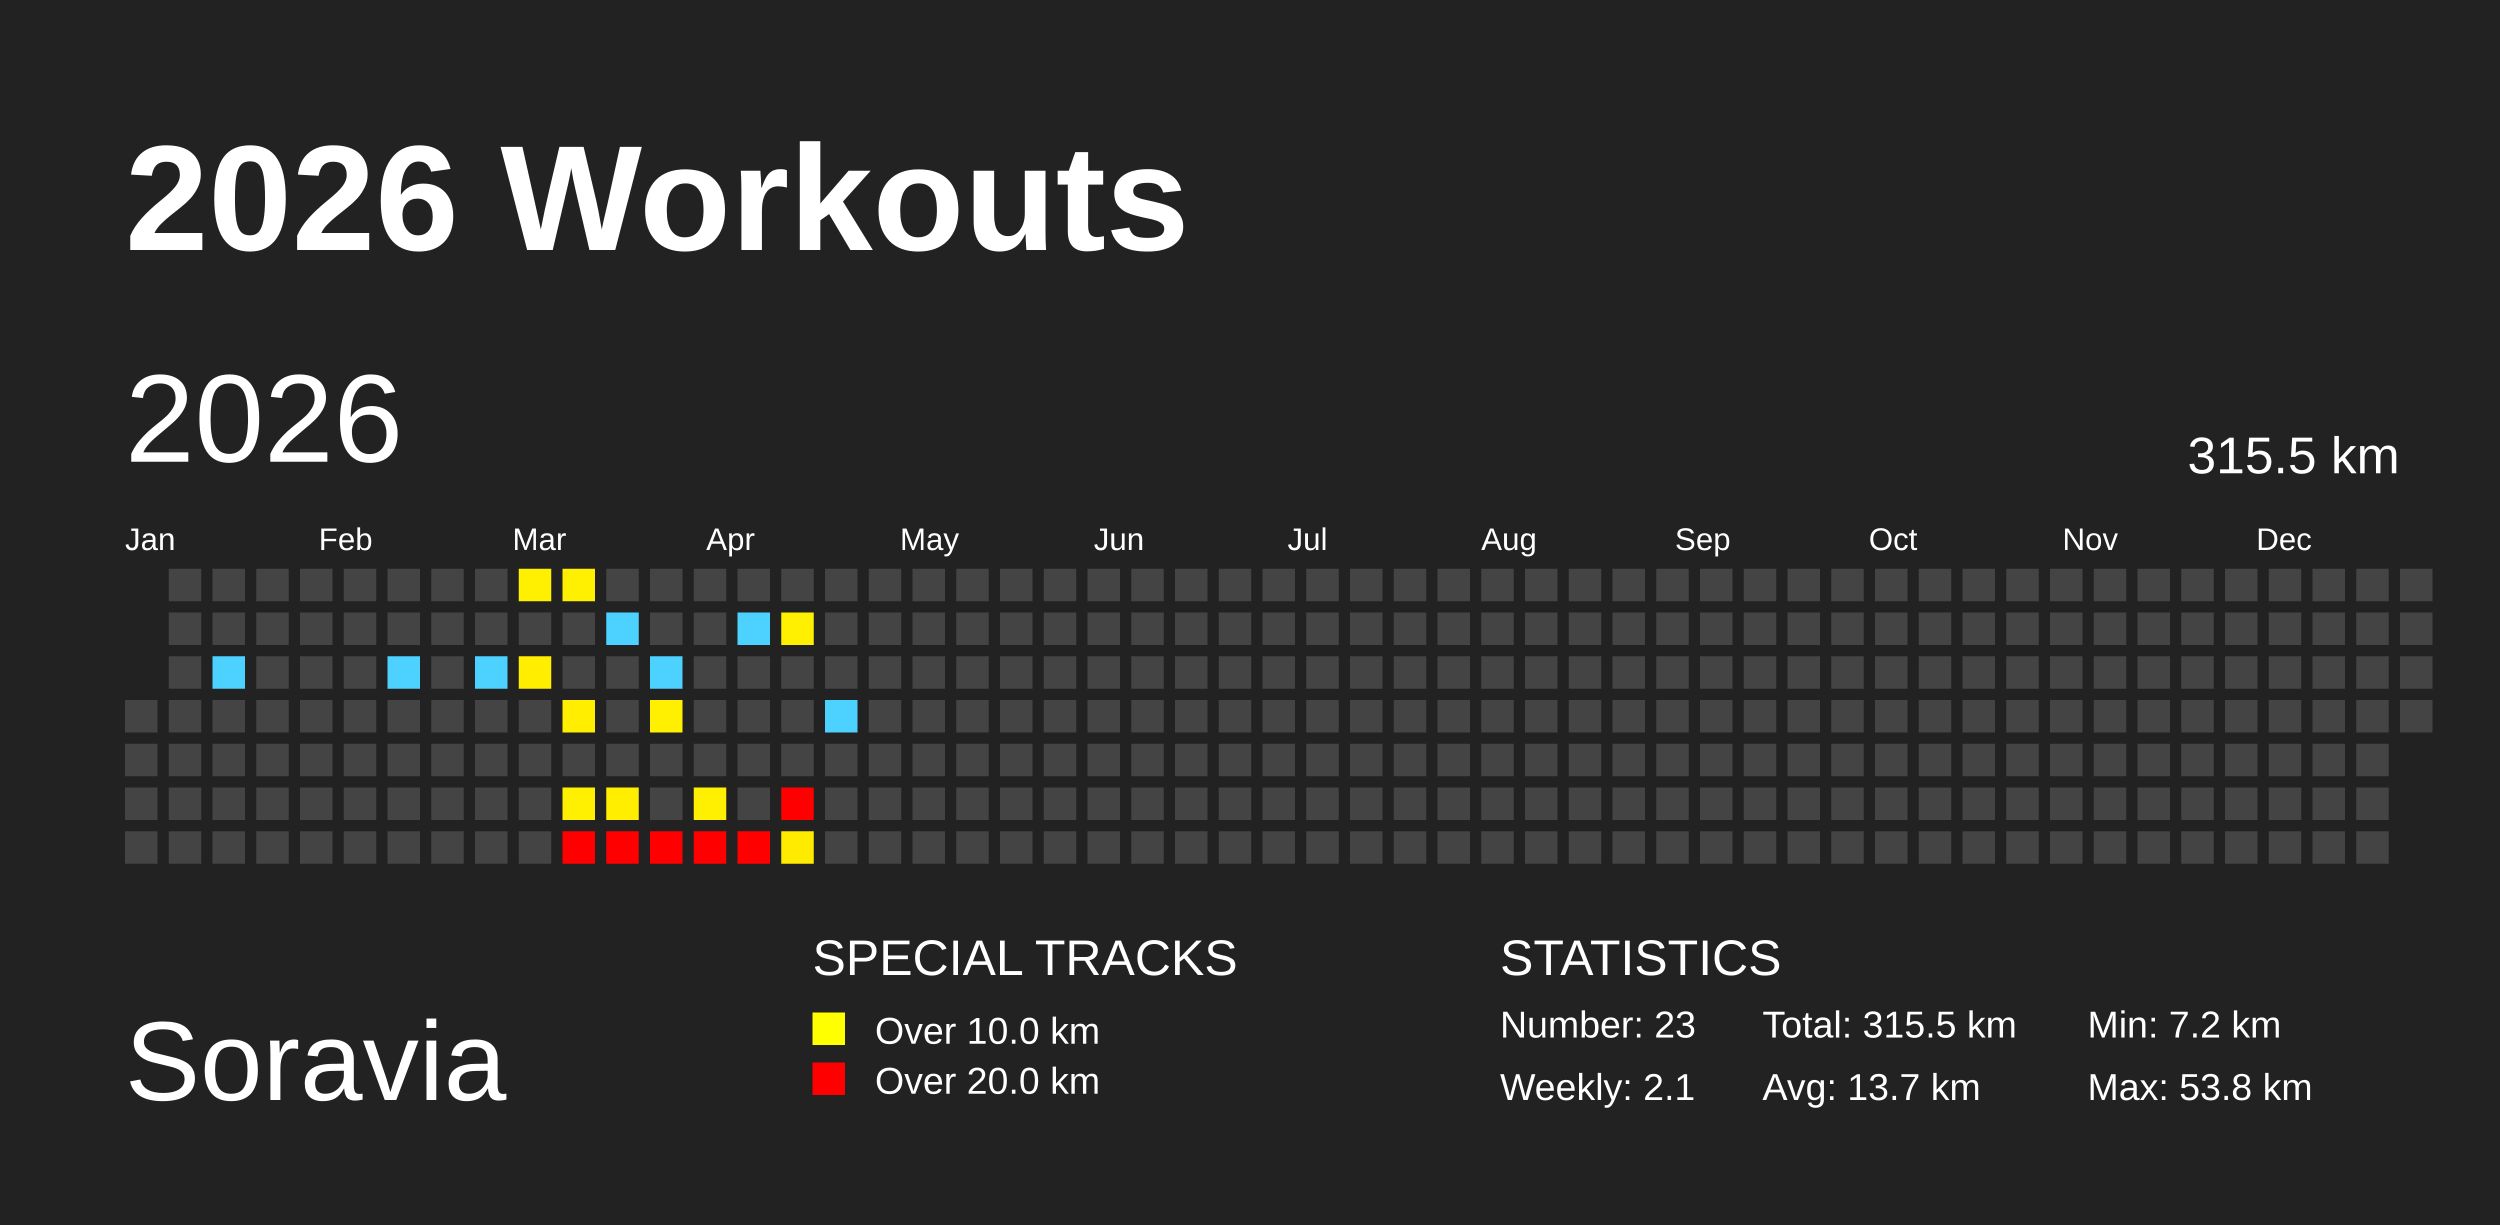
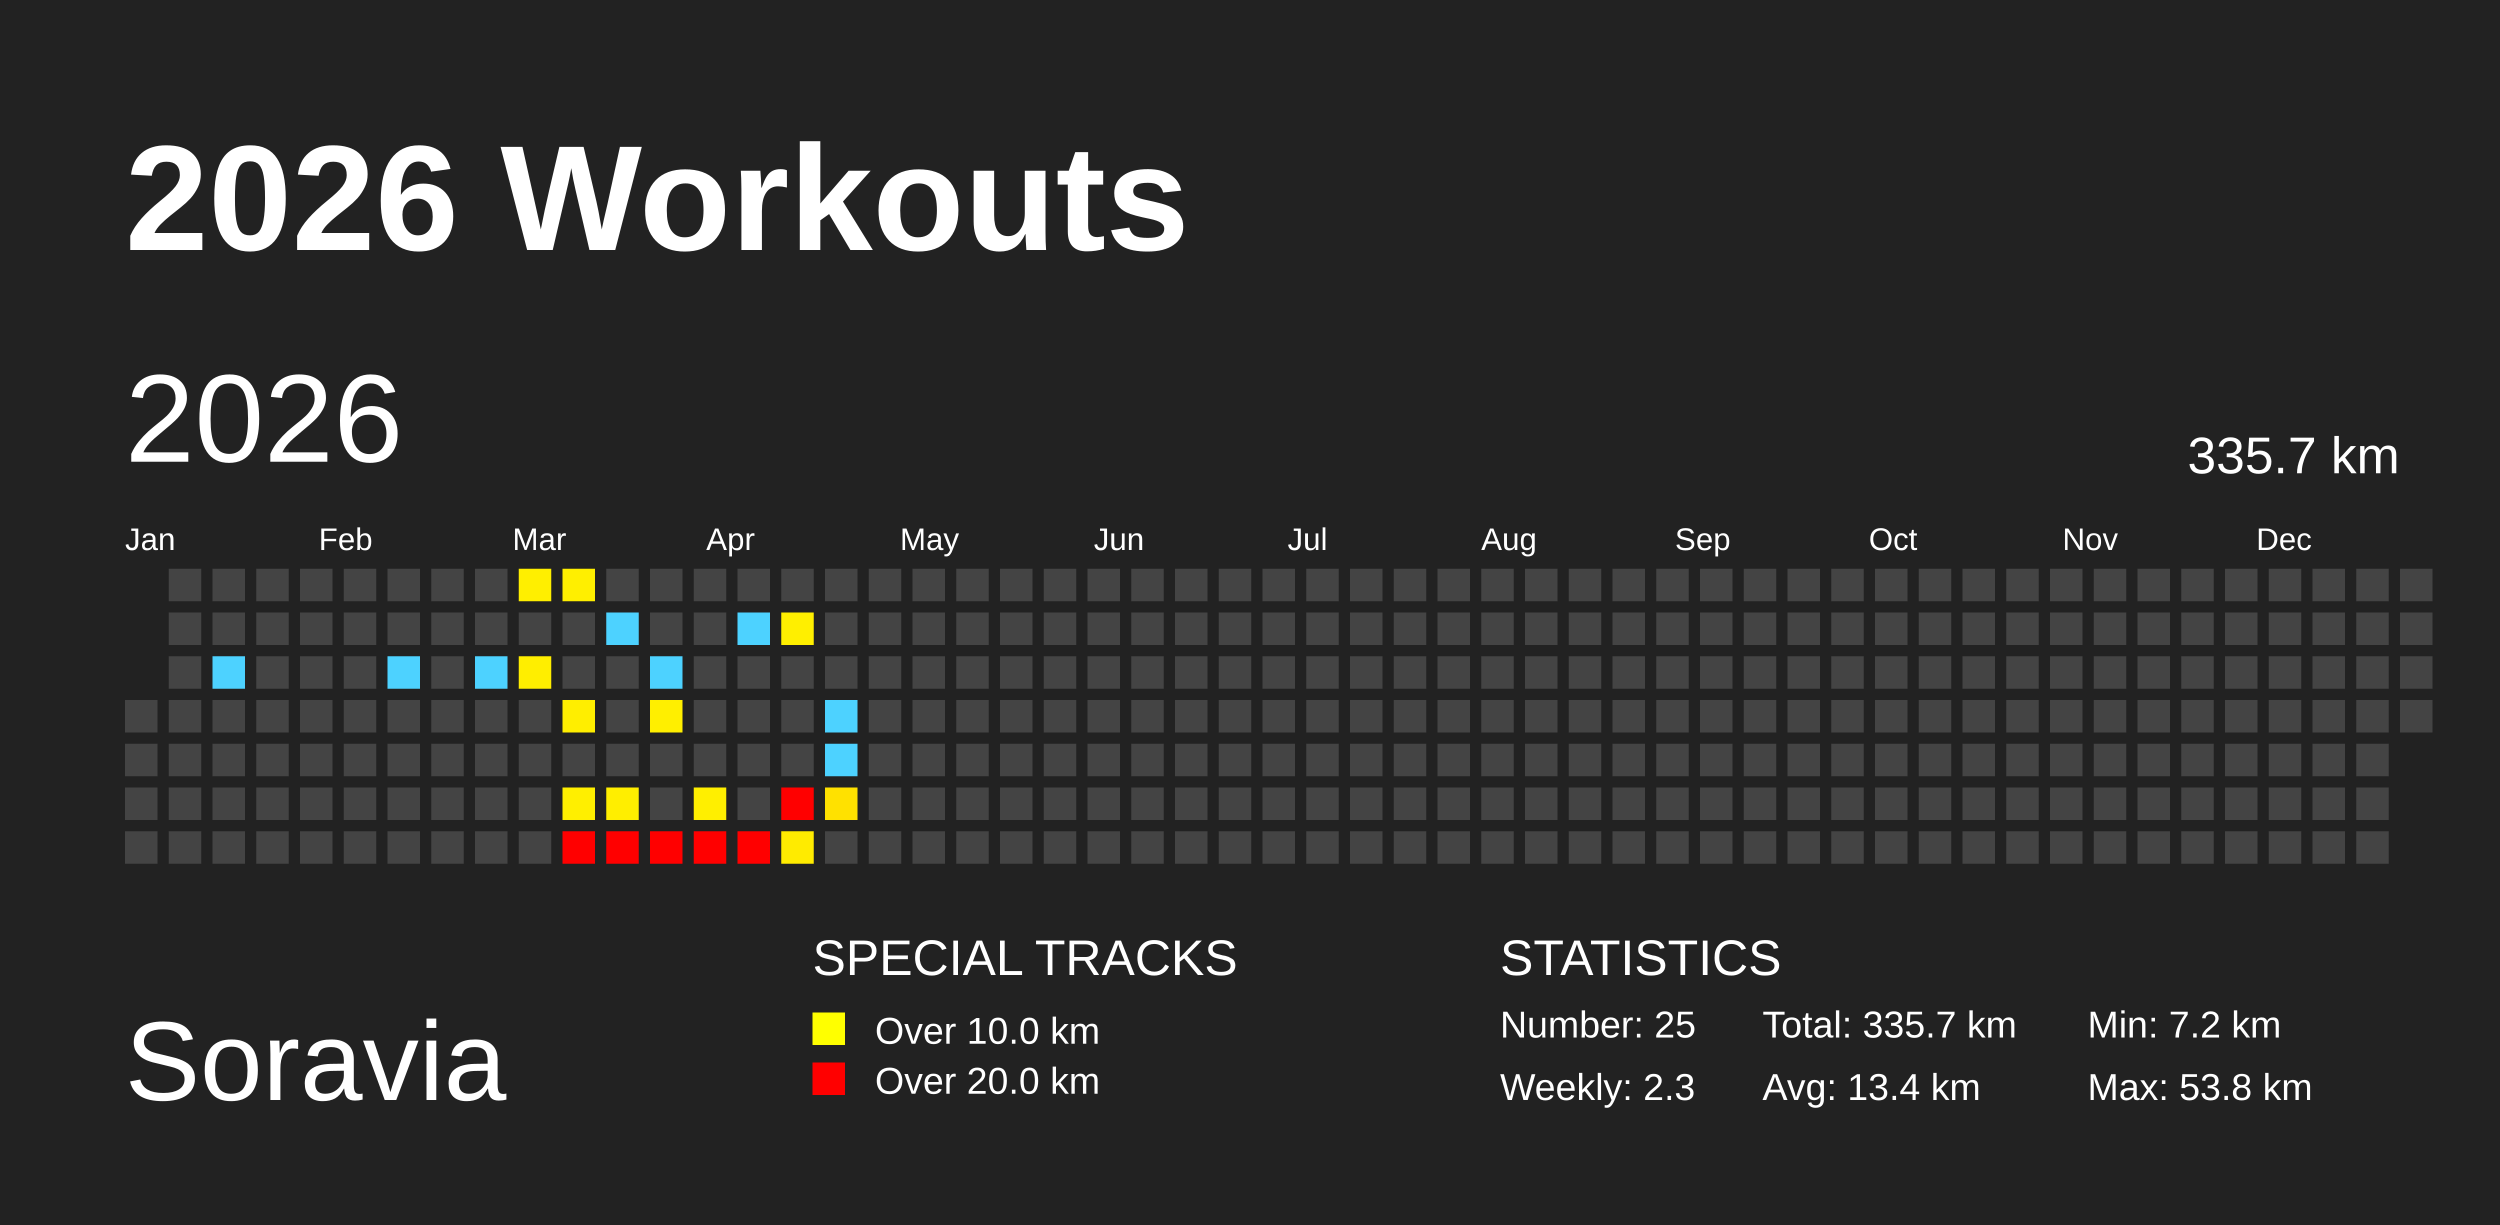
<svg xmlns="http://www.w3.org/2000/svg" baseProfile="full" height="98mm" version="1.1" viewBox="0,0,200,98" width="200mm">
  <defs />
  <rect fill="#222222" height="98" width="200" x="0" y="0" />
  <text fill="#FFFFFF" style="font-size:12px; font-family:Arial; font-weight:bold;" x="10" y="20">2026 Workouts</text>
  <text fill="#FFFFFF" style="font-size:9px; font-family:Arial" x="10" y="88">Soravia</text>
  <text fill="#FFFFFF" style="font-size:4px; font-family:Arial" x="65" y="78">SPECIAL TRACKS</text>
  <rect fill="yellow" height="2.6" width="2.6" x="65" y="81" />
  <text fill="#FFFFFF" style="font-size:3px; font-family:Arial" x="70" y="83.5">Over 10.0 km</text>
  <rect fill="red" height="2.6" width="2.6" x="65" y="85" />
  <text fill="#FFFFFF" style="font-size:3px; font-family:Arial" x="70" y="87.5">Over 20.0 km</text>
  <text fill="#FFFFFF" style="font-size:4px; font-family:Arial" x="120" y="78">STATISTICS</text>
-   <text fill="#FFFFFF" style="font-size:3px; font-family:Arial" x="120" y="83">Number: 23</text>
-   <text fill="#FFFFFF" style="font-size:3px; font-family:Arial" x="120" y="88">Weekly: 2.1</text>
-   <text fill="#FFFFFF" style="font-size:3px; font-family:Arial" x="141" y="83">Total: 315.5 km</text>
-   <text fill="#FFFFFF" style="font-size:3px; font-family:Arial" x="141" y="88">Avg: 13.7 km</text>
+   <text fill="#FFFFFF" style="font-size:3px; font-family:Arial" x="120" y="83">Number: 25</text>
+   <text fill="#FFFFFF" style="font-size:3px; font-family:Arial" x="120" y="88">Weekly: 2.3</text>
+   <text fill="#FFFFFF" style="font-size:3px; font-family:Arial" x="141" y="83">Total: 335.7 km</text>
+   <text fill="#FFFFFF" style="font-size:3px; font-family:Arial" x="141" y="88">Avg: 13.4 km</text>
  <text fill="#FFFFFF" style="font-size:3px; font-family:Arial" x="167" y="83">Min: 7.2 km</text>
  <text fill="#FFFFFF" style="font-size:3px; font-family:Arial" x="167" y="88">Max: 53.8 km</text>
  <text dominant-baseline="hanging" fill="#FFFFFF" style="font-size:10.0px; font-family:Arial;" x="10" y="30">2026</text>
-   <text dominant-baseline="hanging" fill="#FFFFFF" style="font-size:4.125px; font-family:Arial;" x="175" y="35">315.5 km</text>
+   <text dominant-baseline="hanging" fill="#FFFFFF" style="font-size:4.125px; font-family:Arial;" x="175" y="35">335.7 km</text>
  <text fill="#FFFFFF" style="font-size:2.5px; font-family:Arial" x="10.0" y="44">Jan</text>
  <text fill="#FFFFFF" style="font-size:2.5px; font-family:Arial" x="25.5" y="44">Feb</text>
  <text fill="#FFFFFF" style="font-size:2.5px; font-family:Arial" x="41.0" y="44">Mar</text>
  <text fill="#FFFFFF" style="font-size:2.5px; font-family:Arial" x="56.5" y="44">Apr</text>
  <text fill="#FFFFFF" style="font-size:2.5px; font-family:Arial" x="72.0" y="44">May</text>
  <text fill="#FFFFFF" style="font-size:2.5px; font-family:Arial" x="87.5" y="44">Jun</text>
  <text fill="#FFFFFF" style="font-size:2.5px; font-family:Arial" x="103.0" y="44">Jul</text>
  <text fill="#FFFFFF" style="font-size:2.5px; font-family:Arial" x="118.5" y="44">Aug</text>
  <text fill="#FFFFFF" style="font-size:2.5px; font-family:Arial" x="134.0" y="44">Sep</text>
  <text fill="#FFFFFF" style="font-size:2.5px; font-family:Arial" x="149.5" y="44">Oct</text>
  <text fill="#FFFFFF" style="font-size:2.5px; font-family:Arial" x="165.0" y="44">Nov</text>
  <text fill="#FFFFFF" style="font-size:2.5px; font-family:Arial" x="180.5" y="44">Dec</text>
  <rect fill="#444444" height="2.6" width="2.6" x="10.0" y="56.0" />
  <rect fill="#444444" height="2.6" width="2.6" x="10.0" y="59.5" />
  <rect fill="#444444" height="2.6" width="2.6" x="10.0" y="63.0" />
  <rect fill="#444444" height="2.6" width="2.6" x="10.0" y="66.5" />
  <rect fill="#444444" height="2.6" width="2.6" x="13.5" y="45.5" />
  <rect fill="#444444" height="2.6" width="2.6" x="13.5" y="49.0" />
  <rect fill="#444444" height="2.6" width="2.6" x="13.5" y="52.5" />
  <rect fill="#444444" height="2.6" width="2.6" x="13.5" y="56.0" />
  <rect fill="#444444" height="2.6" width="2.6" x="13.5" y="59.5" />
  <rect fill="#444444" height="2.6" width="2.6" x="13.5" y="63.0" />
  <rect fill="#444444" height="2.6" width="2.6" x="13.5" y="66.5" />
  <rect fill="#444444" height="2.6" width="2.6" x="17.0" y="45.5" />
  <rect fill="#444444" height="2.6" width="2.6" x="17.0" y="49.0" />
  <rect fill="#4dd2ff" height="2.6" width="2.6" x="17.0" y="52.5" />
  <rect fill="#444444" height="2.6" width="2.6" x="17.0" y="56.0" />
  <rect fill="#444444" height="2.6" width="2.6" x="17.0" y="59.5" />
  <rect fill="#444444" height="2.6" width="2.6" x="17.0" y="63.0" />
  <rect fill="#444444" height="2.6" width="2.6" x="17.0" y="66.5" />
  <rect fill="#444444" height="2.6" width="2.6" x="20.5" y="45.5" />
  <rect fill="#444444" height="2.6" width="2.6" x="20.5" y="49.0" />
  <rect fill="#444444" height="2.6" width="2.6" x="20.5" y="52.5" />
  <rect fill="#444444" height="2.6" width="2.6" x="20.5" y="56.0" />
  <rect fill="#444444" height="2.6" width="2.6" x="20.5" y="59.5" />
  <rect fill="#444444" height="2.6" width="2.6" x="20.5" y="63.0" />
  <rect fill="#444444" height="2.6" width="2.6" x="20.5" y="66.5" />
  <rect fill="#444444" height="2.6" width="2.6" x="24.0" y="45.5" />
  <rect fill="#444444" height="2.6" width="2.6" x="24.0" y="49.0" />
  <rect fill="#444444" height="2.6" width="2.6" x="24.0" y="52.5" />
  <rect fill="#444444" height="2.6" width="2.6" x="24.0" y="56.0" />
  <rect fill="#444444" height="2.6" width="2.6" x="24.0" y="59.5" />
  <rect fill="#444444" height="2.6" width="2.6" x="24.0" y="63.0" />
  <rect fill="#444444" height="2.6" width="2.6" x="24.0" y="66.5" />
  <rect fill="#444444" height="2.6" width="2.6" x="27.5" y="45.5" />
  <rect fill="#444444" height="2.6" width="2.6" x="27.5" y="49.0" />
  <rect fill="#444444" height="2.6" width="2.6" x="27.5" y="52.5" />
  <rect fill="#444444" height="2.6" width="2.6" x="27.5" y="56.0" />
  <rect fill="#444444" height="2.6" width="2.6" x="27.5" y="59.5" />
  <rect fill="#444444" height="2.6" width="2.6" x="27.5" y="63.0" />
  <rect fill="#444444" height="2.6" width="2.6" x="27.5" y="66.5" />
  <rect fill="#444444" height="2.6" width="2.6" x="31.0" y="45.5" />
  <rect fill="#444444" height="2.6" width="2.6" x="31.0" y="49.0" />
  <rect fill="#4dd2ff" height="2.6" width="2.6" x="31.0" y="52.5" />
  <rect fill="#444444" height="2.6" width="2.6" x="31.0" y="56.0" />
  <rect fill="#444444" height="2.6" width="2.6" x="31.0" y="59.5" />
  <rect fill="#444444" height="2.6" width="2.6" x="31.0" y="63.0" />
  <rect fill="#444444" height="2.6" width="2.6" x="31.0" y="66.5" />
  <rect fill="#444444" height="2.6" width="2.6" x="34.5" y="45.5" />
  <rect fill="#444444" height="2.6" width="2.6" x="34.5" y="49.0" />
  <rect fill="#444444" height="2.6" width="2.6" x="34.5" y="52.5" />
  <rect fill="#444444" height="2.6" width="2.6" x="34.5" y="56.0" />
  <rect fill="#444444" height="2.6" width="2.6" x="34.5" y="59.5" />
  <rect fill="#444444" height="2.6" width="2.6" x="34.5" y="63.0" />
  <rect fill="#444444" height="2.6" width="2.6" x="34.5" y="66.5" />
  <rect fill="#444444" height="2.6" width="2.6" x="38.0" y="45.5" />
  <rect fill="#444444" height="2.6" width="2.6" x="38.0" y="49.0" />
  <rect fill="#4dd2ff" height="2.6" width="2.6" x="38.0" y="52.5" />
  <rect fill="#444444" height="2.6" width="2.6" x="38.0" y="56.0" />
  <rect fill="#444444" height="2.6" width="2.6" x="38.0" y="59.5" />
  <rect fill="#444444" height="2.6" width="2.6" x="38.0" y="63.0" />
  <rect fill="#444444" height="2.6" width="2.6" x="38.0" y="66.5" />
  <rect fill="#ffef00" height="2.6" width="2.6" x="41.5" y="45.5" />
  <rect fill="#444444" height="2.6" width="2.6" x="41.5" y="49.0" />
  <rect fill="#ffee00" height="2.6" width="2.6" x="41.5" y="52.5" />
  <rect fill="#444444" height="2.6" width="2.6" x="41.5" y="56.0" />
  <rect fill="#444444" height="2.6" width="2.6" x="41.5" y="59.5" />
  <rect fill="#444444" height="2.6" width="2.6" x="41.5" y="63.0" />
  <rect fill="#444444" height="2.6" width="2.6" x="41.5" y="66.5" />
  <rect fill="#ffef00" height="2.6" width="2.6" x="45.0" y="45.5" />
  <rect fill="#444444" height="2.6" width="2.6" x="45.0" y="49.0" />
  <rect fill="#444444" height="2.6" width="2.6" x="45.0" y="52.5" />
  <rect fill="#ffee00" height="2.6" width="2.6" x="45.0" y="56.0" />
  <rect fill="#444444" height="2.6" width="2.6" x="45.0" y="59.5" />
  <rect fill="#ffef00" height="2.6" width="2.6" x="45.0" y="63.0" />
  <rect fill="red" height="2.6" width="2.6" x="45.0" y="66.5" />
  <rect fill="#444444" height="2.6" width="2.6" x="48.5" y="45.5" />
  <rect fill="#4dd2ff" height="2.6" width="2.6" x="48.5" y="49.0" />
  <rect fill="#444444" height="2.6" width="2.6" x="48.5" y="52.5" />
  <rect fill="#444444" height="2.6" width="2.6" x="48.5" y="56.0" />
  <rect fill="#444444" height="2.6" width="2.6" x="48.5" y="59.5" />
  <rect fill="#ffee00" height="2.6" width="2.6" x="48.5" y="63.0" />
  <rect fill="red" height="2.6" width="2.6" x="48.5" y="66.5" />
  <rect fill="#444444" height="2.6" width="2.6" x="52.0" y="45.5" />
  <rect fill="#444444" height="2.6" width="2.6" x="52.0" y="49.0" />
  <rect fill="#4dd2ff" height="2.6" width="2.6" x="52.0" y="52.5" />
  <rect fill="#ffef00" height="2.6" width="2.6" x="52.0" y="56.0" />
  <rect fill="#444444" height="2.6" width="2.6" x="52.0" y="59.5" />
  <rect fill="#444444" height="2.6" width="2.6" x="52.0" y="63.0" />
  <rect fill="red" height="2.6" width="2.6" x="52.0" y="66.5" />
  <rect fill="#444444" height="2.6" width="2.6" x="55.5" y="45.5" />
  <rect fill="#444444" height="2.6" width="2.6" x="55.5" y="49.0" />
  <rect fill="#444444" height="2.6" width="2.6" x="55.5" y="52.5" />
  <rect fill="#444444" height="2.6" width="2.6" x="55.5" y="56.0" />
  <rect fill="#444444" height="2.6" width="2.6" x="55.5" y="59.5" />
  <rect fill="#ffef00" height="2.6" width="2.6" x="55.5" y="63.0" />
  <rect fill="red" height="2.6" width="2.6" x="55.5" y="66.5" />
  <rect fill="#444444" height="2.6" width="2.6" x="59.0" y="45.5" />
  <rect fill="#4dd2ff" height="2.6" width="2.6" x="59.0" y="49.0" />
  <rect fill="#444444" height="2.6" width="2.6" x="59.0" y="52.5" />
  <rect fill="#444444" height="2.6" width="2.6" x="59.0" y="56.0" />
  <rect fill="#444444" height="2.6" width="2.6" x="59.0" y="59.5" />
  <rect fill="#444444" height="2.6" width="2.6" x="59.0" y="63.0" />
  <rect fill="red" height="2.6" width="2.6" x="59.0" y="66.5" />
  <rect fill="#444444" height="2.6" width="2.6" x="62.5" y="45.5" />
  <rect fill="#ffef00" height="2.6" width="2.6" x="62.5" y="49.0" />
  <rect fill="#444444" height="2.6" width="2.6" x="62.5" y="52.5" />
  <rect fill="#444444" height="2.6" width="2.6" x="62.5" y="56.0" />
  <rect fill="#444444" height="2.6" width="2.6" x="62.5" y="59.5" />
  <rect fill="red" height="2.6" width="2.6" x="62.5" y="63.0" />
  <rect fill="#ffeb00" height="2.6" width="2.6" x="62.5" y="66.5" />
  <rect fill="#444444" height="2.6" width="2.6" x="66.0" y="45.5" />
  <rect fill="#444444" height="2.6" width="2.6" x="66.0" y="49.0" />
  <rect fill="#444444" height="2.6" width="2.6" x="66.0" y="52.5" />
  <rect fill="#4dd2ff" height="2.6" width="2.6" x="66.0" y="56.0" />
-   <rect fill="#444444" height="2.6" width="2.6" x="66.0" y="59.5" />
-   <rect fill="#444444" height="2.6" width="2.6" x="66.0" y="63.0" />
+   <rect fill="#4dd2ff" height="2.6" width="2.6" x="66.0" y="59.5" />
+   <rect fill="#ffe100" height="2.6" width="2.6" x="66.0" y="63.0" />
  <rect fill="#444444" height="2.6" width="2.6" x="66.0" y="66.5" />
  <rect fill="#444444" height="2.6" width="2.6" x="69.5" y="45.5" />
  <rect fill="#444444" height="2.6" width="2.6" x="69.5" y="49.0" />
  <rect fill="#444444" height="2.6" width="2.6" x="69.5" y="52.5" />
  <rect fill="#444444" height="2.6" width="2.6" x="69.5" y="56.0" />
  <rect fill="#444444" height="2.6" width="2.6" x="69.5" y="59.5" />
  <rect fill="#444444" height="2.6" width="2.6" x="69.5" y="63.0" />
  <rect fill="#444444" height="2.6" width="2.6" x="69.5" y="66.5" />
  <rect fill="#444444" height="2.6" width="2.6" x="73.0" y="45.5" />
  <rect fill="#444444" height="2.6" width="2.6" x="73.0" y="49.0" />
  <rect fill="#444444" height="2.6" width="2.6" x="73.0" y="52.5" />
  <rect fill="#444444" height="2.6" width="2.6" x="73.0" y="56.0" />
  <rect fill="#444444" height="2.6" width="2.6" x="73.0" y="59.5" />
  <rect fill="#444444" height="2.6" width="2.6" x="73.0" y="63.0" />
  <rect fill="#444444" height="2.6" width="2.6" x="73.0" y="66.5" />
  <rect fill="#444444" height="2.6" width="2.6" x="76.5" y="45.5" />
  <rect fill="#444444" height="2.6" width="2.6" x="76.5" y="49.0" />
  <rect fill="#444444" height="2.6" width="2.6" x="76.5" y="52.5" />
  <rect fill="#444444" height="2.6" width="2.6" x="76.5" y="56.0" />
  <rect fill="#444444" height="2.6" width="2.6" x="76.5" y="59.5" />
  <rect fill="#444444" height="2.6" width="2.6" x="76.5" y="63.0" />
  <rect fill="#444444" height="2.6" width="2.6" x="76.5" y="66.5" />
  <rect fill="#444444" height="2.6" width="2.6" x="80.0" y="45.5" />
  <rect fill="#444444" height="2.6" width="2.6" x="80.0" y="49.0" />
  <rect fill="#444444" height="2.6" width="2.6" x="80.0" y="52.5" />
  <rect fill="#444444" height="2.6" width="2.6" x="80.0" y="56.0" />
  <rect fill="#444444" height="2.6" width="2.6" x="80.0" y="59.5" />
  <rect fill="#444444" height="2.6" width="2.6" x="80.0" y="63.0" />
  <rect fill="#444444" height="2.6" width="2.6" x="80.0" y="66.5" />
  <rect fill="#444444" height="2.6" width="2.6" x="83.5" y="45.5" />
  <rect fill="#444444" height="2.6" width="2.6" x="83.5" y="49.0" />
  <rect fill="#444444" height="2.6" width="2.6" x="83.5" y="52.5" />
  <rect fill="#444444" height="2.6" width="2.6" x="83.5" y="56.0" />
  <rect fill="#444444" height="2.6" width="2.6" x="83.5" y="59.5" />
  <rect fill="#444444" height="2.6" width="2.6" x="83.5" y="63.0" />
  <rect fill="#444444" height="2.6" width="2.6" x="83.5" y="66.5" />
  <rect fill="#444444" height="2.6" width="2.6" x="87.0" y="45.5" />
  <rect fill="#444444" height="2.6" width="2.6" x="87.0" y="49.0" />
  <rect fill="#444444" height="2.6" width="2.6" x="87.0" y="52.5" />
  <rect fill="#444444" height="2.6" width="2.6" x="87.0" y="56.0" />
  <rect fill="#444444" height="2.6" width="2.6" x="87.0" y="59.5" />
  <rect fill="#444444" height="2.6" width="2.6" x="87.0" y="63.0" />
  <rect fill="#444444" height="2.6" width="2.6" x="87.0" y="66.5" />
  <rect fill="#444444" height="2.6" width="2.6" x="90.5" y="45.5" />
  <rect fill="#444444" height="2.6" width="2.6" x="90.5" y="49.0" />
  <rect fill="#444444" height="2.6" width="2.6" x="90.5" y="52.5" />
  <rect fill="#444444" height="2.6" width="2.6" x="90.5" y="56.0" />
  <rect fill="#444444" height="2.6" width="2.6" x="90.5" y="59.5" />
  <rect fill="#444444" height="2.6" width="2.6" x="90.5" y="63.0" />
  <rect fill="#444444" height="2.6" width="2.6" x="90.5" y="66.5" />
  <rect fill="#444444" height="2.6" width="2.6" x="94.0" y="45.5" />
  <rect fill="#444444" height="2.6" width="2.6" x="94.0" y="49.0" />
  <rect fill="#444444" height="2.6" width="2.6" x="94.0" y="52.5" />
  <rect fill="#444444" height="2.6" width="2.6" x="94.0" y="56.0" />
  <rect fill="#444444" height="2.6" width="2.6" x="94.0" y="59.5" />
  <rect fill="#444444" height="2.6" width="2.6" x="94.0" y="63.0" />
  <rect fill="#444444" height="2.6" width="2.6" x="94.0" y="66.5" />
  <rect fill="#444444" height="2.6" width="2.6" x="97.5" y="45.5" />
  <rect fill="#444444" height="2.6" width="2.6" x="97.5" y="49.0" />
  <rect fill="#444444" height="2.6" width="2.6" x="97.5" y="52.5" />
  <rect fill="#444444" height="2.6" width="2.6" x="97.5" y="56.0" />
  <rect fill="#444444" height="2.6" width="2.6" x="97.5" y="59.5" />
  <rect fill="#444444" height="2.6" width="2.6" x="97.5" y="63.0" />
  <rect fill="#444444" height="2.6" width="2.6" x="97.5" y="66.5" />
  <rect fill="#444444" height="2.6" width="2.6" x="101.0" y="45.5" />
  <rect fill="#444444" height="2.6" width="2.6" x="101.0" y="49.0" />
  <rect fill="#444444" height="2.6" width="2.6" x="101.0" y="52.5" />
  <rect fill="#444444" height="2.6" width="2.6" x="101.0" y="56.0" />
  <rect fill="#444444" height="2.6" width="2.6" x="101.0" y="59.5" />
  <rect fill="#444444" height="2.6" width="2.6" x="101.0" y="63.0" />
  <rect fill="#444444" height="2.6" width="2.6" x="101.0" y="66.5" />
  <rect fill="#444444" height="2.6" width="2.6" x="104.5" y="45.5" />
  <rect fill="#444444" height="2.6" width="2.6" x="104.5" y="49.0" />
  <rect fill="#444444" height="2.6" width="2.6" x="104.5" y="52.5" />
  <rect fill="#444444" height="2.6" width="2.6" x="104.5" y="56.0" />
  <rect fill="#444444" height="2.6" width="2.6" x="104.5" y="59.5" />
  <rect fill="#444444" height="2.6" width="2.6" x="104.5" y="63.0" />
  <rect fill="#444444" height="2.6" width="2.6" x="104.5" y="66.5" />
  <rect fill="#444444" height="2.6" width="2.6" x="108.0" y="45.5" />
  <rect fill="#444444" height="2.6" width="2.6" x="108.0" y="49.0" />
  <rect fill="#444444" height="2.6" width="2.6" x="108.0" y="52.5" />
  <rect fill="#444444" height="2.6" width="2.6" x="108.0" y="56.0" />
  <rect fill="#444444" height="2.6" width="2.6" x="108.0" y="59.5" />
  <rect fill="#444444" height="2.6" width="2.6" x="108.0" y="63.0" />
  <rect fill="#444444" height="2.6" width="2.6" x="108.0" y="66.5" />
  <rect fill="#444444" height="2.6" width="2.6" x="111.5" y="45.5" />
  <rect fill="#444444" height="2.6" width="2.6" x="111.5" y="49.0" />
  <rect fill="#444444" height="2.6" width="2.6" x="111.5" y="52.5" />
  <rect fill="#444444" height="2.6" width="2.6" x="111.5" y="56.0" />
  <rect fill="#444444" height="2.6" width="2.6" x="111.5" y="59.5" />
  <rect fill="#444444" height="2.6" width="2.6" x="111.5" y="63.0" />
  <rect fill="#444444" height="2.6" width="2.6" x="111.5" y="66.5" />
  <rect fill="#444444" height="2.6" width="2.6" x="115.0" y="45.5" />
  <rect fill="#444444" height="2.6" width="2.6" x="115.0" y="49.0" />
  <rect fill="#444444" height="2.6" width="2.6" x="115.0" y="52.5" />
  <rect fill="#444444" height="2.6" width="2.6" x="115.0" y="56.0" />
  <rect fill="#444444" height="2.6" width="2.6" x="115.0" y="59.5" />
  <rect fill="#444444" height="2.6" width="2.6" x="115.0" y="63.0" />
  <rect fill="#444444" height="2.6" width="2.6" x="115.0" y="66.5" />
  <rect fill="#444444" height="2.6" width="2.6" x="118.5" y="45.5" />
  <rect fill="#444444" height="2.6" width="2.6" x="118.5" y="49.0" />
  <rect fill="#444444" height="2.6" width="2.6" x="118.5" y="52.5" />
  <rect fill="#444444" height="2.6" width="2.6" x="118.5" y="56.0" />
  <rect fill="#444444" height="2.6" width="2.6" x="118.5" y="59.5" />
  <rect fill="#444444" height="2.6" width="2.6" x="118.5" y="63.0" />
  <rect fill="#444444" height="2.6" width="2.6" x="118.5" y="66.5" />
  <rect fill="#444444" height="2.6" width="2.6" x="122.0" y="45.5" />
  <rect fill="#444444" height="2.6" width="2.6" x="122.0" y="49.0" />
  <rect fill="#444444" height="2.6" width="2.6" x="122.0" y="52.5" />
  <rect fill="#444444" height="2.6" width="2.6" x="122.0" y="56.0" />
  <rect fill="#444444" height="2.6" width="2.6" x="122.0" y="59.5" />
  <rect fill="#444444" height="2.6" width="2.6" x="122.0" y="63.0" />
  <rect fill="#444444" height="2.6" width="2.6" x="122.0" y="66.5" />
  <rect fill="#444444" height="2.6" width="2.6" x="125.5" y="45.5" />
  <rect fill="#444444" height="2.6" width="2.6" x="125.5" y="49.0" />
  <rect fill="#444444" height="2.6" width="2.6" x="125.5" y="52.5" />
  <rect fill="#444444" height="2.6" width="2.6" x="125.5" y="56.0" />
  <rect fill="#444444" height="2.6" width="2.6" x="125.5" y="59.5" />
  <rect fill="#444444" height="2.6" width="2.6" x="125.5" y="63.0" />
  <rect fill="#444444" height="2.6" width="2.6" x="125.5" y="66.5" />
  <rect fill="#444444" height="2.6" width="2.6" x="129.0" y="45.5" />
  <rect fill="#444444" height="2.6" width="2.6" x="129.0" y="49.0" />
  <rect fill="#444444" height="2.6" width="2.6" x="129.0" y="52.5" />
  <rect fill="#444444" height="2.6" width="2.6" x="129.0" y="56.0" />
  <rect fill="#444444" height="2.6" width="2.6" x="129.0" y="59.5" />
  <rect fill="#444444" height="2.6" width="2.6" x="129.0" y="63.0" />
  <rect fill="#444444" height="2.6" width="2.6" x="129.0" y="66.5" />
  <rect fill="#444444" height="2.6" width="2.6" x="132.5" y="45.5" />
  <rect fill="#444444" height="2.6" width="2.6" x="132.5" y="49.0" />
  <rect fill="#444444" height="2.6" width="2.6" x="132.5" y="52.5" />
  <rect fill="#444444" height="2.6" width="2.6" x="132.5" y="56.0" />
  <rect fill="#444444" height="2.6" width="2.6" x="132.5" y="59.5" />
  <rect fill="#444444" height="2.6" width="2.6" x="132.5" y="63.0" />
  <rect fill="#444444" height="2.6" width="2.6" x="132.5" y="66.5" />
  <rect fill="#444444" height="2.6" width="2.6" x="136.0" y="45.5" />
  <rect fill="#444444" height="2.6" width="2.6" x="136.0" y="49.0" />
  <rect fill="#444444" height="2.6" width="2.6" x="136.0" y="52.5" />
  <rect fill="#444444" height="2.6" width="2.6" x="136.0" y="56.0" />
  <rect fill="#444444" height="2.6" width="2.6" x="136.0" y="59.5" />
  <rect fill="#444444" height="2.6" width="2.6" x="136.0" y="63.0" />
  <rect fill="#444444" height="2.6" width="2.6" x="136.0" y="66.5" />
  <rect fill="#444444" height="2.6" width="2.6" x="139.5" y="45.5" />
  <rect fill="#444444" height="2.6" width="2.6" x="139.5" y="49.0" />
  <rect fill="#444444" height="2.6" width="2.6" x="139.5" y="52.5" />
  <rect fill="#444444" height="2.6" width="2.6" x="139.5" y="56.0" />
  <rect fill="#444444" height="2.6" width="2.6" x="139.5" y="59.5" />
  <rect fill="#444444" height="2.6" width="2.6" x="139.5" y="63.0" />
  <rect fill="#444444" height="2.6" width="2.6" x="139.5" y="66.5" />
  <rect fill="#444444" height="2.6" width="2.6" x="143.0" y="45.5" />
  <rect fill="#444444" height="2.6" width="2.6" x="143.0" y="49.0" />
  <rect fill="#444444" height="2.6" width="2.6" x="143.0" y="52.5" />
  <rect fill="#444444" height="2.6" width="2.6" x="143.0" y="56.0" />
  <rect fill="#444444" height="2.6" width="2.6" x="143.0" y="59.5" />
  <rect fill="#444444" height="2.6" width="2.6" x="143.0" y="63.0" />
  <rect fill="#444444" height="2.6" width="2.6" x="143.0" y="66.5" />
  <rect fill="#444444" height="2.6" width="2.6" x="146.5" y="45.5" />
  <rect fill="#444444" height="2.6" width="2.6" x="146.5" y="49.0" />
  <rect fill="#444444" height="2.6" width="2.6" x="146.5" y="52.5" />
  <rect fill="#444444" height="2.6" width="2.6" x="146.5" y="56.0" />
  <rect fill="#444444" height="2.6" width="2.6" x="146.5" y="59.5" />
  <rect fill="#444444" height="2.6" width="2.6" x="146.5" y="63.0" />
  <rect fill="#444444" height="2.6" width="2.6" x="146.5" y="66.5" />
  <rect fill="#444444" height="2.6" width="2.6" x="150.0" y="45.5" />
  <rect fill="#444444" height="2.6" width="2.6" x="150.0" y="49.0" />
  <rect fill="#444444" height="2.6" width="2.6" x="150.0" y="52.5" />
  <rect fill="#444444" height="2.6" width="2.6" x="150.0" y="56.0" />
  <rect fill="#444444" height="2.6" width="2.6" x="150.0" y="59.5" />
  <rect fill="#444444" height="2.6" width="2.6" x="150.0" y="63.0" />
  <rect fill="#444444" height="2.6" width="2.6" x="150.0" y="66.5" />
  <rect fill="#444444" height="2.6" width="2.6" x="153.5" y="45.5" />
  <rect fill="#444444" height="2.6" width="2.6" x="153.5" y="49.0" />
  <rect fill="#444444" height="2.6" width="2.6" x="153.5" y="52.5" />
  <rect fill="#444444" height="2.6" width="2.6" x="153.5" y="56.0" />
  <rect fill="#444444" height="2.6" width="2.6" x="153.5" y="59.5" />
  <rect fill="#444444" height="2.6" width="2.6" x="153.5" y="63.0" />
  <rect fill="#444444" height="2.6" width="2.6" x="153.5" y="66.5" />
  <rect fill="#444444" height="2.6" width="2.6" x="157.0" y="45.5" />
  <rect fill="#444444" height="2.6" width="2.6" x="157.0" y="49.0" />
  <rect fill="#444444" height="2.6" width="2.6" x="157.0" y="52.5" />
  <rect fill="#444444" height="2.6" width="2.6" x="157.0" y="56.0" />
  <rect fill="#444444" height="2.6" width="2.6" x="157.0" y="59.5" />
  <rect fill="#444444" height="2.6" width="2.6" x="157.0" y="63.0" />
  <rect fill="#444444" height="2.6" width="2.6" x="157.0" y="66.5" />
  <rect fill="#444444" height="2.6" width="2.6" x="160.5" y="45.5" />
  <rect fill="#444444" height="2.6" width="2.6" x="160.5" y="49.0" />
  <rect fill="#444444" height="2.6" width="2.6" x="160.5" y="52.5" />
  <rect fill="#444444" height="2.6" width="2.6" x="160.5" y="56.0" />
  <rect fill="#444444" height="2.6" width="2.6" x="160.5" y="59.5" />
  <rect fill="#444444" height="2.6" width="2.6" x="160.5" y="63.0" />
  <rect fill="#444444" height="2.6" width="2.6" x="160.5" y="66.5" />
  <rect fill="#444444" height="2.6" width="2.6" x="164.0" y="45.5" />
  <rect fill="#444444" height="2.6" width="2.6" x="164.0" y="49.0" />
  <rect fill="#444444" height="2.6" width="2.6" x="164.0" y="52.5" />
  <rect fill="#444444" height="2.6" width="2.6" x="164.0" y="56.0" />
  <rect fill="#444444" height="2.6" width="2.6" x="164.0" y="59.5" />
  <rect fill="#444444" height="2.6" width="2.6" x="164.0" y="63.0" />
  <rect fill="#444444" height="2.6" width="2.6" x="164.0" y="66.5" />
  <rect fill="#444444" height="2.6" width="2.6" x="167.5" y="45.5" />
  <rect fill="#444444" height="2.6" width="2.6" x="167.5" y="49.0" />
  <rect fill="#444444" height="2.6" width="2.6" x="167.5" y="52.5" />
  <rect fill="#444444" height="2.6" width="2.6" x="167.5" y="56.0" />
  <rect fill="#444444" height="2.6" width="2.6" x="167.5" y="59.5" />
  <rect fill="#444444" height="2.6" width="2.6" x="167.5" y="63.0" />
  <rect fill="#444444" height="2.6" width="2.6" x="167.5" y="66.5" />
  <rect fill="#444444" height="2.6" width="2.6" x="171.0" y="45.5" />
  <rect fill="#444444" height="2.6" width="2.6" x="171.0" y="49.0" />
  <rect fill="#444444" height="2.6" width="2.6" x="171.0" y="52.5" />
  <rect fill="#444444" height="2.6" width="2.6" x="171.0" y="56.0" />
  <rect fill="#444444" height="2.6" width="2.6" x="171.0" y="59.5" />
  <rect fill="#444444" height="2.6" width="2.6" x="171.0" y="63.0" />
  <rect fill="#444444" height="2.6" width="2.6" x="171.0" y="66.5" />
  <rect fill="#444444" height="2.6" width="2.6" x="174.5" y="45.5" />
  <rect fill="#444444" height="2.6" width="2.6" x="174.5" y="49.0" />
  <rect fill="#444444" height="2.6" width="2.6" x="174.5" y="52.5" />
  <rect fill="#444444" height="2.6" width="2.6" x="174.5" y="56.0" />
  <rect fill="#444444" height="2.6" width="2.6" x="174.5" y="59.5" />
  <rect fill="#444444" height="2.6" width="2.6" x="174.5" y="63.0" />
  <rect fill="#444444" height="2.6" width="2.6" x="174.5" y="66.5" />
  <rect fill="#444444" height="2.6" width="2.6" x="178.0" y="45.5" />
  <rect fill="#444444" height="2.6" width="2.6" x="178.0" y="49.0" />
  <rect fill="#444444" height="2.6" width="2.6" x="178.0" y="52.5" />
  <rect fill="#444444" height="2.6" width="2.6" x="178.0" y="56.0" />
  <rect fill="#444444" height="2.6" width="2.6" x="178.0" y="59.5" />
  <rect fill="#444444" height="2.6" width="2.6" x="178.0" y="63.0" />
  <rect fill="#444444" height="2.6" width="2.6" x="178.0" y="66.5" />
  <rect fill="#444444" height="2.6" width="2.6" x="181.5" y="45.5" />
  <rect fill="#444444" height="2.6" width="2.6" x="181.5" y="49.0" />
  <rect fill="#444444" height="2.6" width="2.6" x="181.5" y="52.5" />
  <rect fill="#444444" height="2.6" width="2.6" x="181.5" y="56.0" />
  <rect fill="#444444" height="2.6" width="2.6" x="181.5" y="59.5" />
  <rect fill="#444444" height="2.6" width="2.6" x="181.5" y="63.0" />
  <rect fill="#444444" height="2.6" width="2.6" x="181.5" y="66.5" />
  <rect fill="#444444" height="2.6" width="2.6" x="185.0" y="45.5" />
  <rect fill="#444444" height="2.6" width="2.6" x="185.0" y="49.0" />
  <rect fill="#444444" height="2.6" width="2.6" x="185.0" y="52.5" />
  <rect fill="#444444" height="2.6" width="2.6" x="185.0" y="56.0" />
  <rect fill="#444444" height="2.6" width="2.6" x="185.0" y="59.5" />
  <rect fill="#444444" height="2.6" width="2.6" x="185.0" y="63.0" />
  <rect fill="#444444" height="2.6" width="2.6" x="185.0" y="66.5" />
  <rect fill="#444444" height="2.6" width="2.6" x="188.5" y="45.5" />
  <rect fill="#444444" height="2.6" width="2.6" x="188.5" y="49.0" />
  <rect fill="#444444" height="2.6" width="2.6" x="188.5" y="52.5" />
  <rect fill="#444444" height="2.6" width="2.6" x="188.5" y="56.0" />
  <rect fill="#444444" height="2.6" width="2.6" x="188.5" y="59.5" />
  <rect fill="#444444" height="2.6" width="2.6" x="188.5" y="63.0" />
  <rect fill="#444444" height="2.6" width="2.6" x="188.5" y="66.5" />
  <rect fill="#444444" height="2.6" width="2.6" x="192.0" y="45.5" />
  <rect fill="#444444" height="2.6" width="2.6" x="192.0" y="49.0" />
  <rect fill="#444444" height="2.6" width="2.6" x="192.0" y="52.5" />
  <rect fill="#444444" height="2.6" width="2.6" x="192.0" y="56.0" />
</svg>
